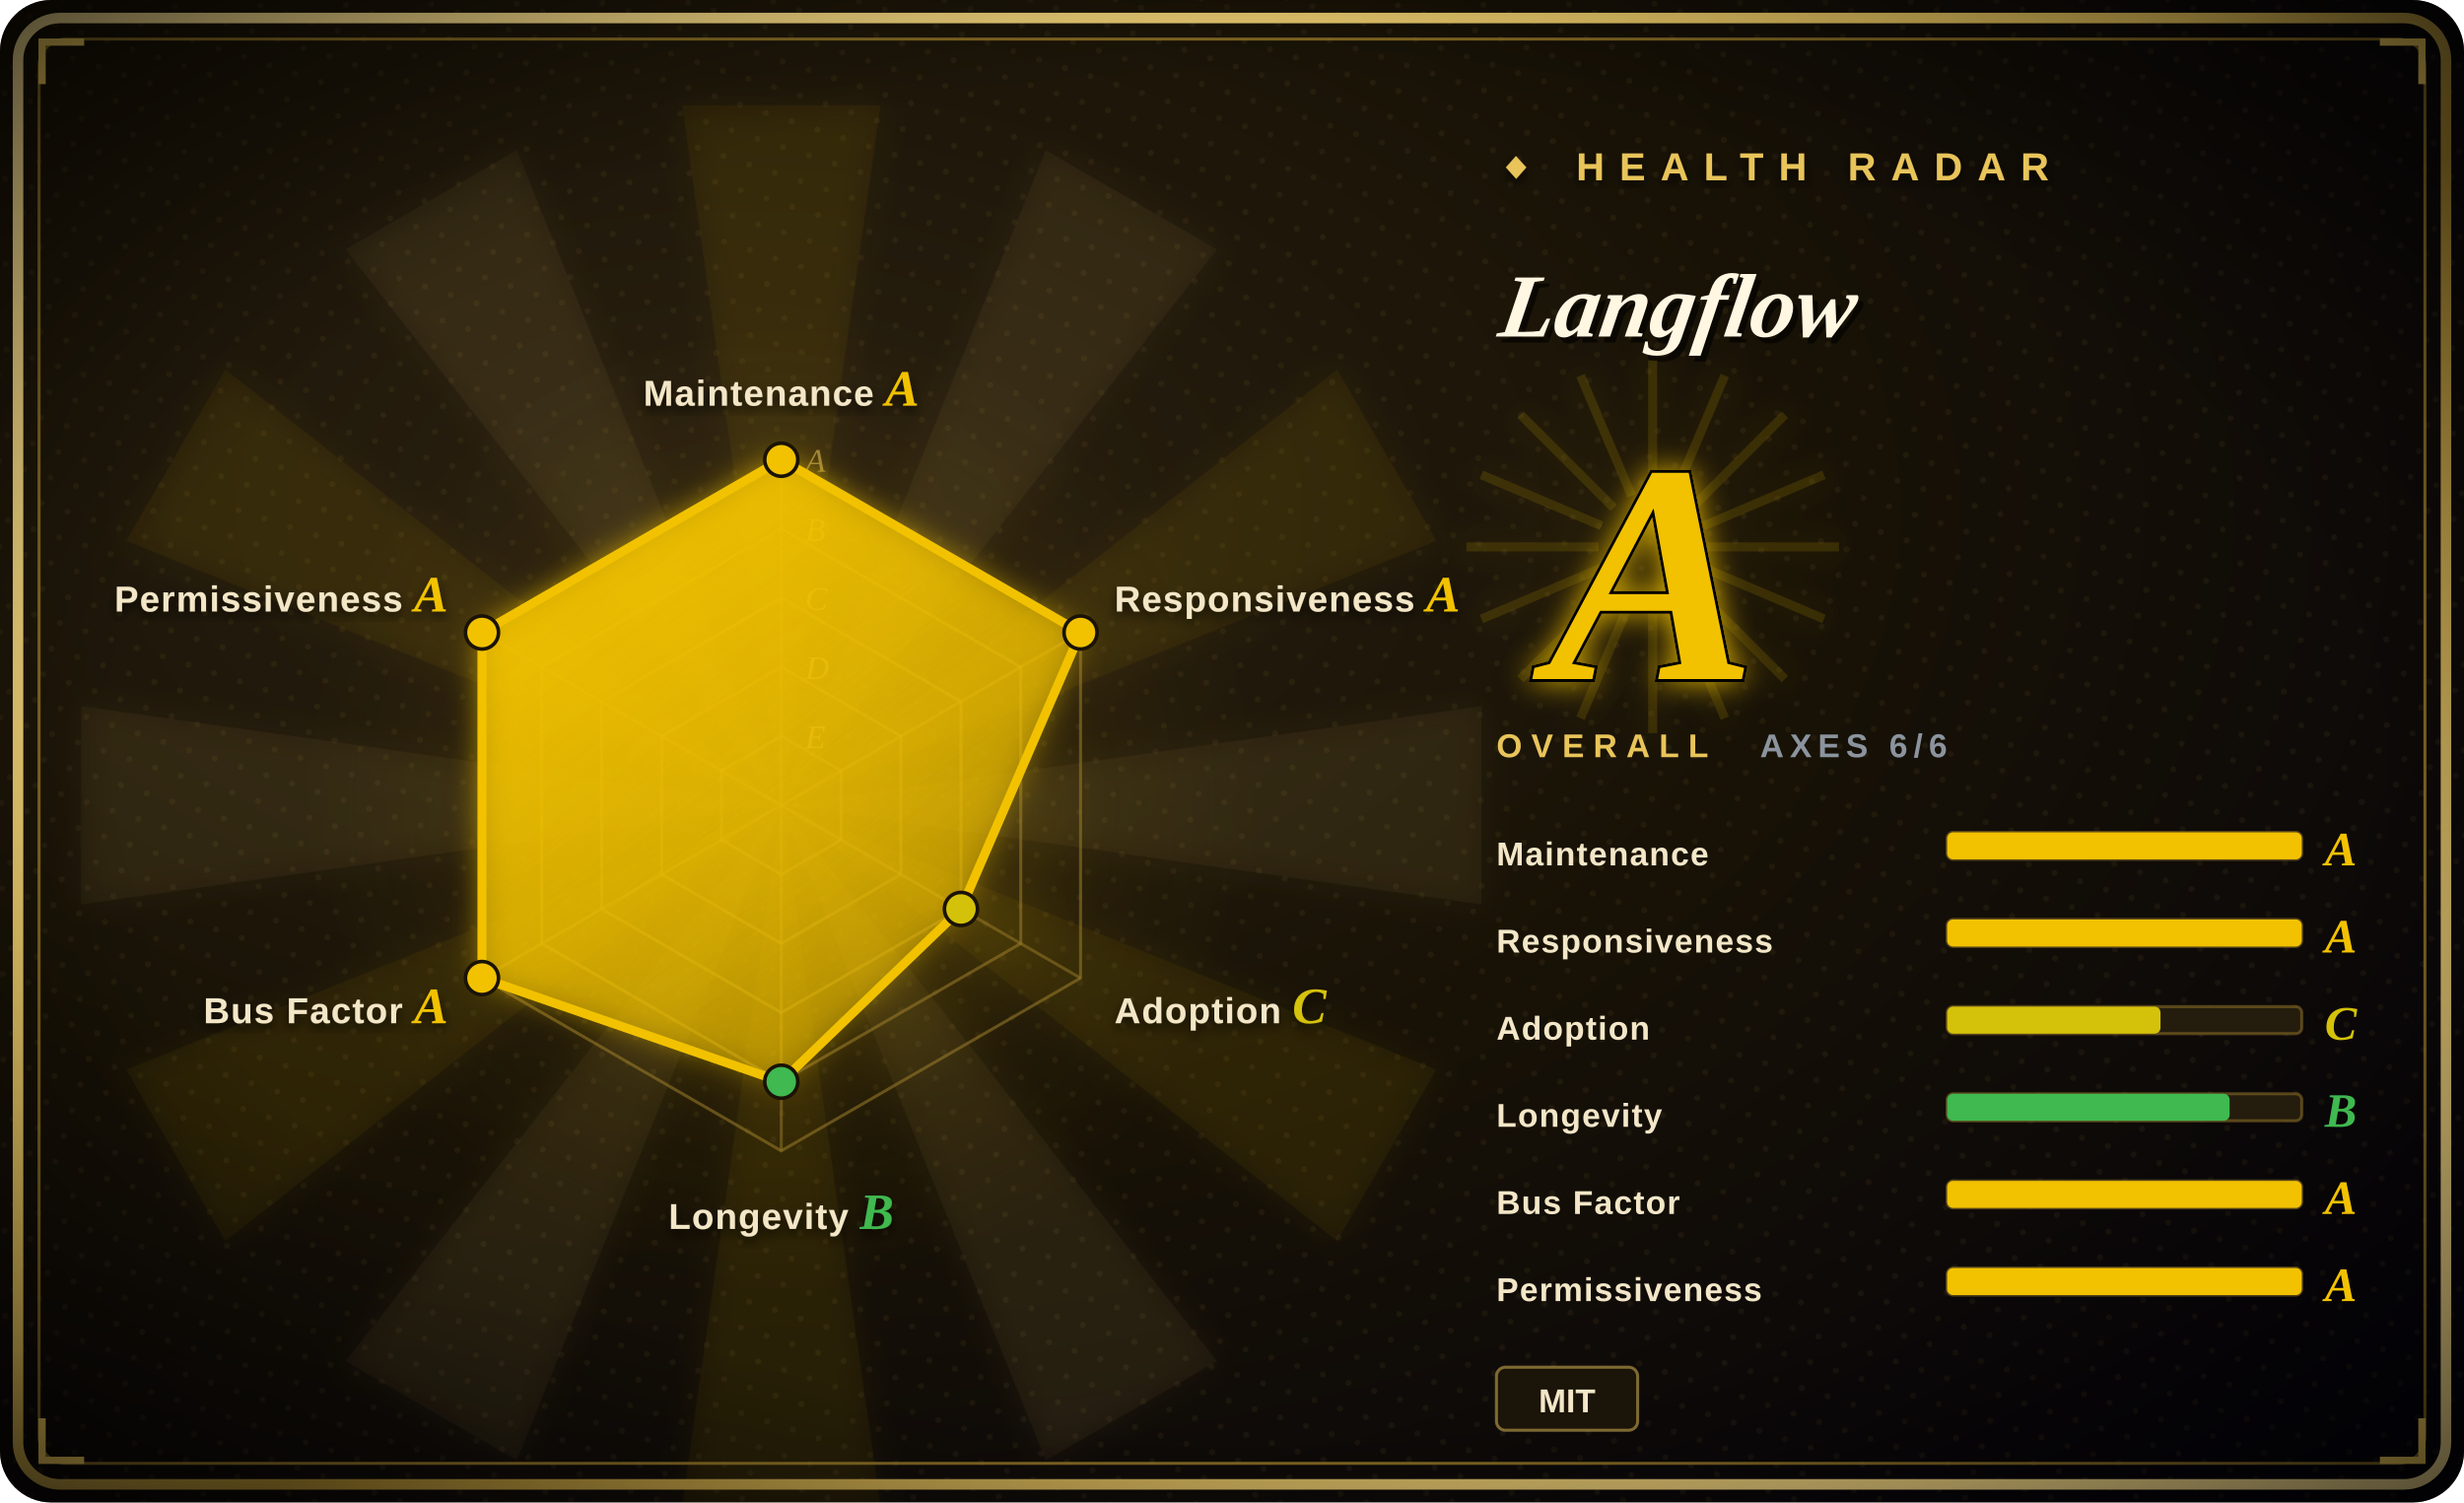
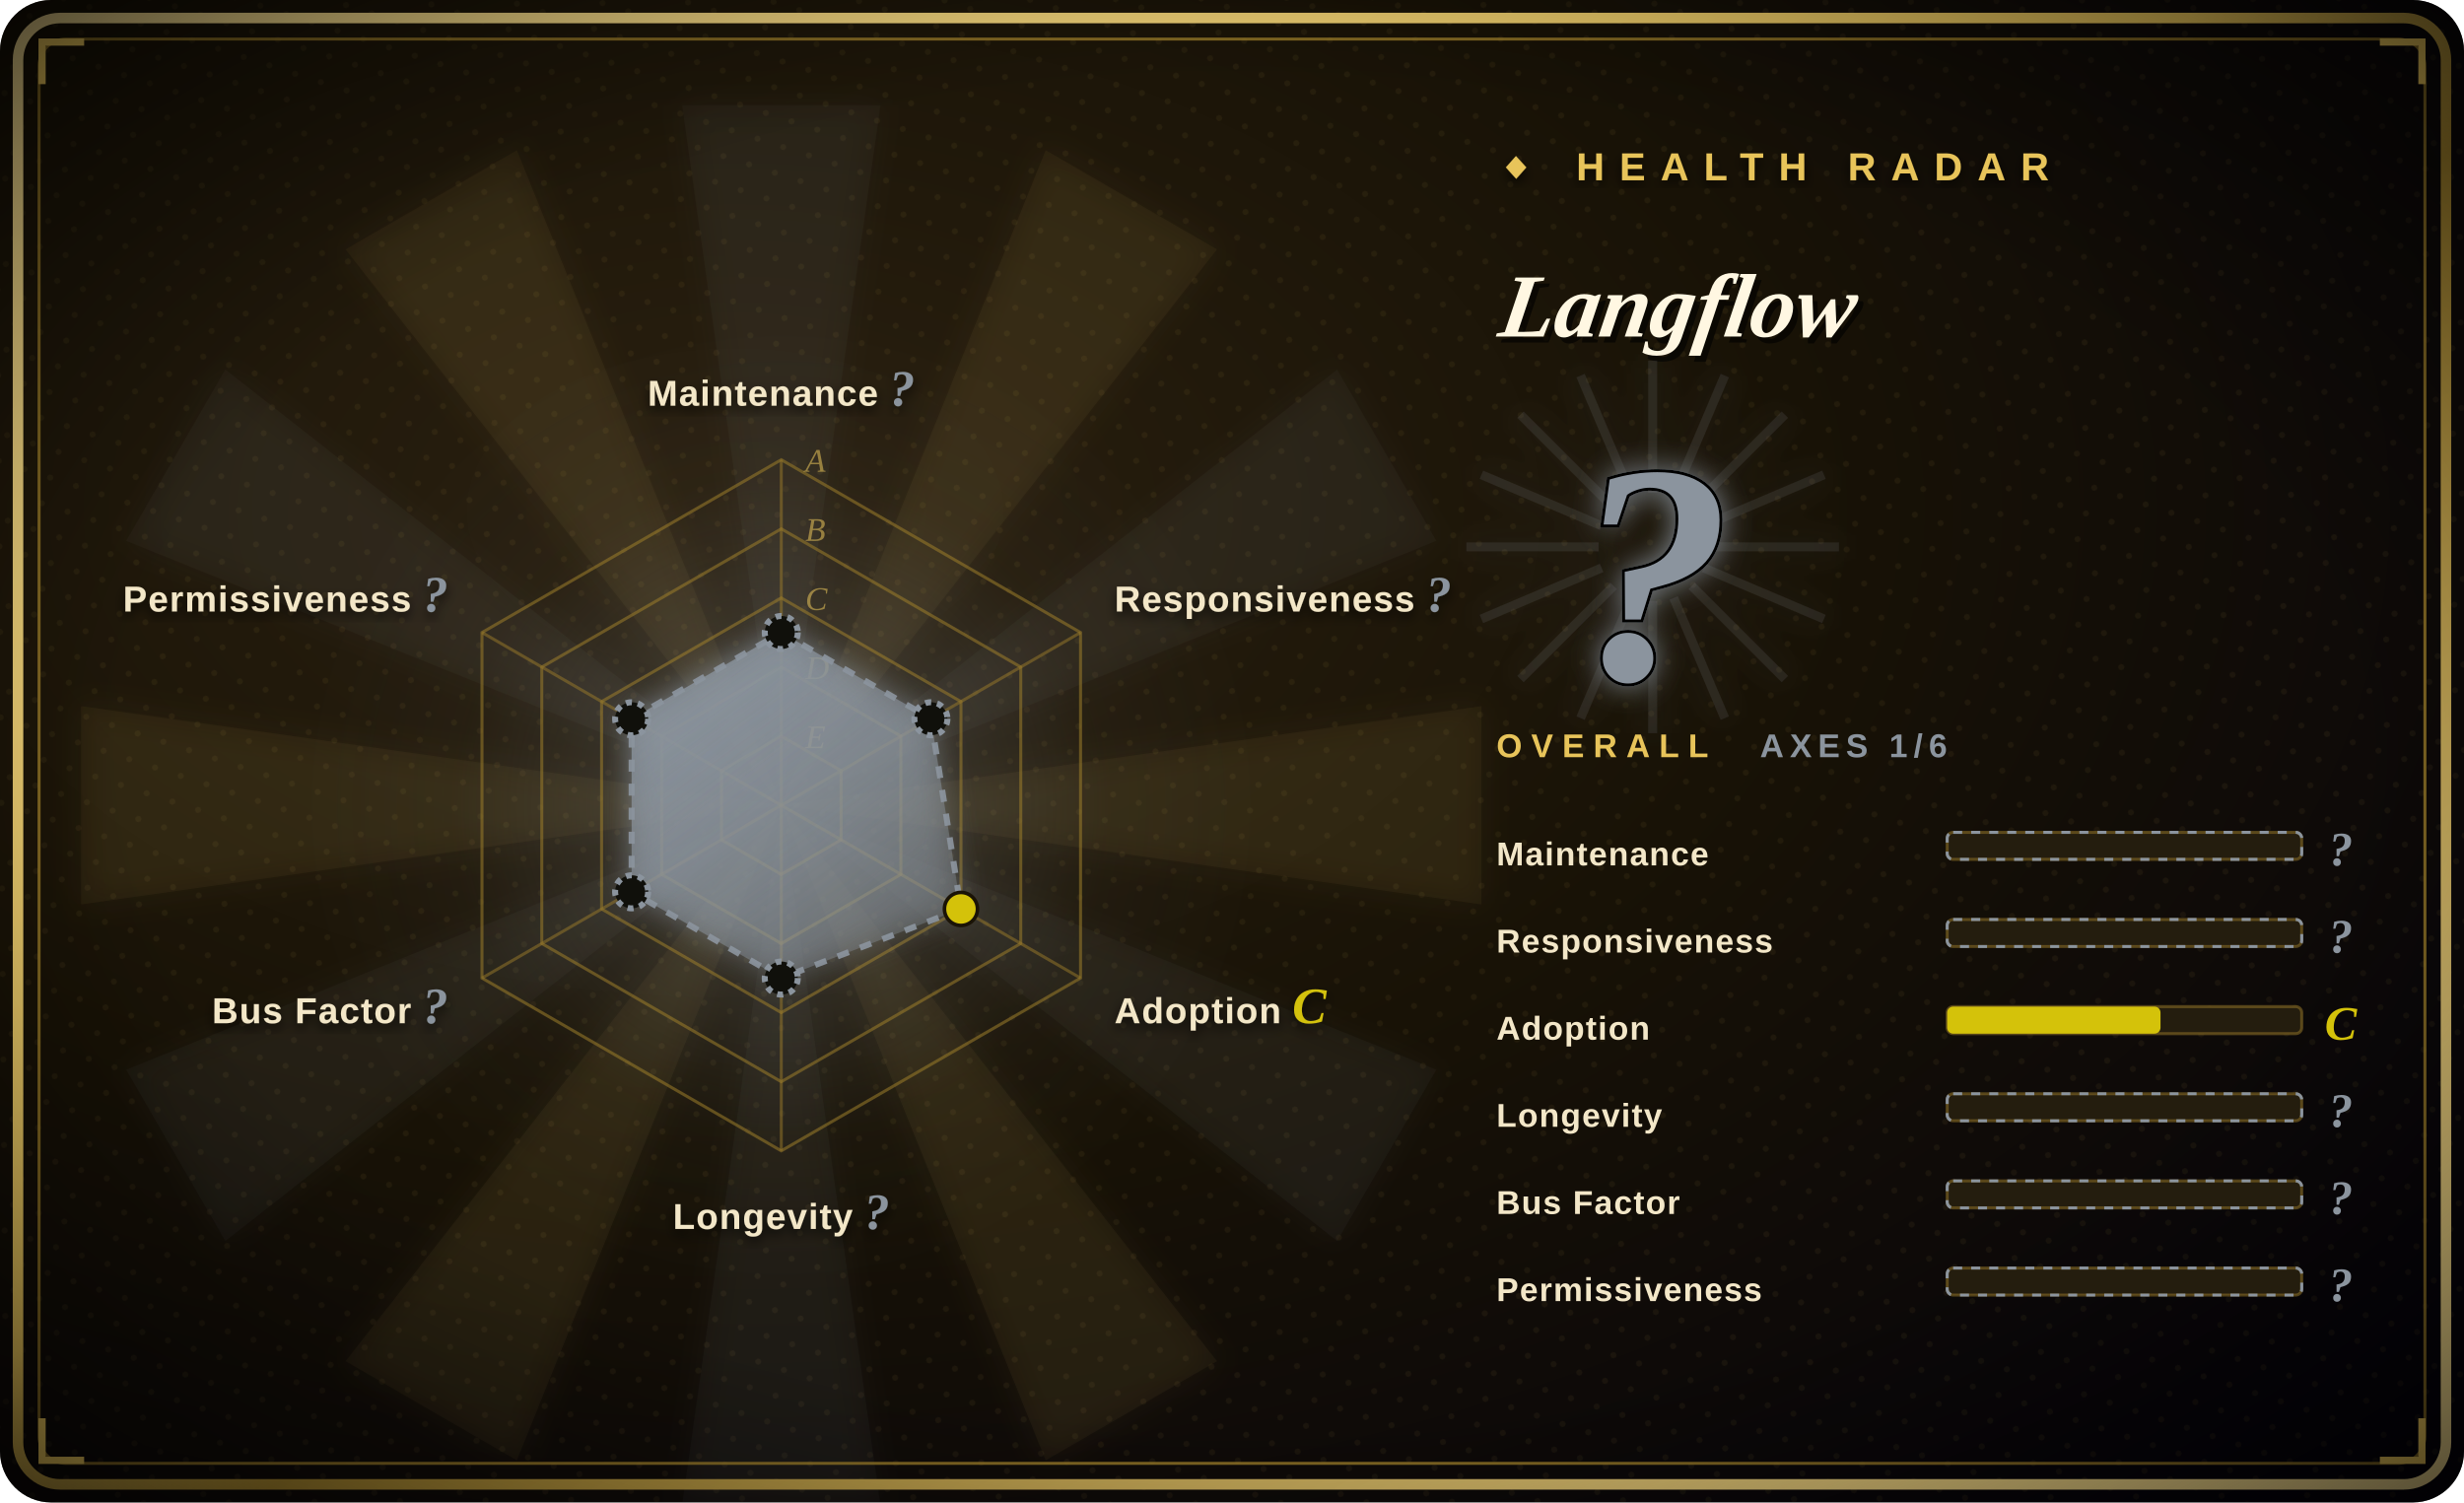
<svg xmlns="http://www.w3.org/2000/svg" width="820" height="500" viewBox="0 0 820 500">
  <defs>
    <radialGradient id="bg" cx="30%" cy="34%" r="90%">
      <stop offset="0%" stop-color="#2a2010" />
      <stop offset="48%" stop-color="#181206" />
      <stop offset="100%" stop-color="#05030a" />
    </radialGradient>
    <radialGradient id="vig" cx="50%" cy="50%" r="72%">
      <stop offset="62%" stop-color="#000000" stop-opacity="0" />
      <stop offset="100%" stop-color="#000000" stop-opacity="0.72" />
    </radialGradient>
    <linearGradient id="frame" x1="0" y1="0" x2="1" y2="1">
      <stop offset="0%" stop-color="#f6dd92" />
      <stop offset="45%" stop-color="#E8C45A" />
      <stop offset="55%" stop-color="#9c7d2a" />
      <stop offset="100%" stop-color="#f6dd92" />
    </linearGradient>
    <linearGradient id="poly" x1="0" y1="0" x2="0.7" y2="1">
-       <stop offset="0%" stop-color="#F2C200" stop-opacity="0.92" />
-       <stop offset="100%" stop-color="#F2C200" stop-opacity="0.34" />
+       <stop offset="0%" stop-color="#8B949E" stop-opacity="0.92" />
+       <stop offset="100%" stop-color="#8B949E" stop-opacity="0.34" />
    </linearGradient>
    <radialGradient id="halo" cx="50%" cy="50%" r="50%">
-       <stop offset="0%" stop-color="#F2C200" stop-opacity="0.34" />
-       <stop offset="68%" stop-color="#F2C200" stop-opacity="0.04" />
-       <stop offset="100%" stop-color="#F2C200" stop-opacity="0" />
+       <stop offset="0%" stop-color="#8B949E" stop-opacity="0.34" />
+       <stop offset="68%" stop-color="#8B949E" stop-opacity="0.04" />
+       <stop offset="100%" stop-color="#8B949E" stop-opacity="0" />
    </radialGradient>
    <filter id="glow" x="-60%" y="-60%" width="220%" height="220%">
      <feGaussianBlur stdDeviation="5" result="b" />
      <feMerge>
        <feMergeNode in="b" />
        <feMergeNode in="SourceGraphic" />
      </feMerge>
    </filter>
    <filter id="soft" x="-30%" y="-30%" width="160%" height="160%">
      <feDropShadow dx="0" dy="2" stdDeviation="2" flood-color="#000" flood-opacity="0.7" />
    </filter>
    <pattern id="halftone" width="9" height="9" patternUnits="userSpaceOnUse" patternTransform="rotate(18)">
      <circle cx="2" cy="2" r="1" fill="#E8C45A" fill-opacity="0.06" />
    </pattern>
  </defs>
  <rect width="820" height="500" rx="17" fill="url(#bg)" />
  <rect width="820" height="500" rx="17" fill="url(#halftone)" />
  <g opacity="0.5" filter="url(#glow)">
    <path d="M260,268 L493,235 L493,301 Z" fill="#E8C45A" fill-opacity="0.10" />
-     <path d="M260,268 L478,356 L445,413 Z" fill="#F2C200" fill-opacity="0.10" />
+     <path d="M260,268 L478,356 L445,413 Z" fill="#8B949E" fill-opacity="0.10" />
    <path d="M260,268 L405,453 L348,486 Z" fill="#E8C45A" fill-opacity="0.10" />
-     <path d="M260,268 L293,501 L227,501 Z" fill="#F2C200" fill-opacity="0.10" />
+     <path d="M260,268 L293,501 L227,501 Z" fill="#8B949E" fill-opacity="0.10" />
    <path d="M260,268 L172,486 L115,453 Z" fill="#E8C45A" fill-opacity="0.10" />
-     <path d="M260,268 L75,413 L42,356 Z" fill="#F2C200" fill-opacity="0.10" />
+     <path d="M260,268 L75,413 L42,356 Z" fill="#8B949E" fill-opacity="0.10" />
    <path d="M260,268 L27,301 L27,235 Z" fill="#E8C45A" fill-opacity="0.10" />
-     <path d="M260,268 L42,180 L75,123 Z" fill="#F2C200" fill-opacity="0.10" />
+     <path d="M260,268 L42,180 L75,123 Z" fill="#8B949E" fill-opacity="0.10" />
    <path d="M260,268 L115,83 L172,50 Z" fill="#E8C45A" fill-opacity="0.10" />
-     <path d="M260,268 L227,35 L293,35 Z" fill="#F2C200" fill-opacity="0.10" />
+     <path d="M260,268 L227,35 L293,35 Z" fill="#8B949E" fill-opacity="0.10" />
    <path d="M260,268 L348,50 L405,83 Z" fill="#E8C45A" fill-opacity="0.10" />
-     <path d="M260,268 L445,123 L478,180 Z" fill="#F2C200" fill-opacity="0.10" />
+     <path d="M260,268 L445,123 L478,180 Z" fill="#8B949E" fill-opacity="0.10" />
  </g>
  <circle cx="260" cy="268" r="161" fill="url(#halo)" />
  <rect x="6" y="6" width="808" height="488" rx="14" fill="none" stroke="url(#frame)" stroke-width="3.5" />
  <rect x="13" y="13" width="794" height="474" rx="9" fill="none" stroke="#9c7d2a" stroke-width="1" stroke-opacity="0.8" />
  <path d="M14,28 L14,14 L28,14" fill="none" stroke="#E8C45A" stroke-width="2.4" />
  <path d="M806,28 L806,14 L792,14" fill="none" stroke="#E8C45A" stroke-width="2.4" />
  <path d="M14,472 L14,486 L28,486" fill="none" stroke="#E8C45A" stroke-width="2.4" />
  <path d="M806,472 L806,486 L792,486" fill="none" stroke="#E8C45A" stroke-width="2.4" />
  <rect width="820" height="500" rx="17" fill="url(#vig)" />
  <polygon points="260.0,153.0 359.6,210.5 359.6,325.5 260.0,383.0 160.4,325.5 160.4,210.5" fill="none" stroke="#9c7d2a" stroke-opacity="0.55" stroke-width="1" />
  <polygon points="260.0,176.0 339.7,222.0 339.7,314.0 260.0,360.0 180.3,314.0 180.3,222.0" fill="none" stroke="#9c7d2a" stroke-opacity="0.55" stroke-width="1" />
  <polygon points="260.0,199.0 319.8,233.5 319.8,302.5 260.0,337.0 200.2,302.5 200.2,233.5" fill="none" stroke="#9c7d2a" stroke-opacity="0.55" stroke-width="1" />
  <polygon points="260.0,222.0 299.8,245.0 299.8,291.0 260.0,314.0 220.2,291.0 220.2,245.0" fill="none" stroke="#9c7d2a" stroke-opacity="0.55" stroke-width="1" />
  <polygon points="260.0,245.0 279.9,256.5 279.9,279.5 260.0,291.0 240.1,279.5 240.1,256.5" fill="none" stroke="#9c7d2a" stroke-opacity="0.55" stroke-width="1" />
  <line x1="260" y1="268" x2="260.0" y2="153.0" stroke="#9c7d2a" stroke-opacity="0.5" stroke-width="1" />
  <line x1="260" y1="268" x2="359.6" y2="210.5" stroke="#9c7d2a" stroke-opacity="0.5" stroke-width="1" />
  <line x1="260" y1="268" x2="359.6" y2="325.5" stroke="#9c7d2a" stroke-opacity="0.5" stroke-width="1" />
  <line x1="260" y1="268" x2="260.0" y2="383.0" stroke="#9c7d2a" stroke-opacity="0.5" stroke-width="1" />
  <line x1="260" y1="268" x2="160.4" y2="325.5" stroke="#9c7d2a" stroke-opacity="0.5" stroke-width="1" />
  <line x1="260" y1="268" x2="160.4" y2="210.5" stroke="#9c7d2a" stroke-opacity="0.5" stroke-width="1" />
  <text x="268" y="157.0" font-size="11" font-style="italic" fill="#E8C45A" fill-opacity="0.55" font-family="'Georgia','Times New Roman',serif">A</text>
  <text x="268" y="180.0" font-size="11" font-style="italic" fill="#E8C45A" fill-opacity="0.55" font-family="'Georgia','Times New Roman',serif">B</text>
  <text x="268" y="203.0" font-size="11" font-style="italic" fill="#E8C45A" fill-opacity="0.55" font-family="'Georgia','Times New Roman',serif">C</text>
  <text x="268" y="226.0" font-size="11" font-style="italic" fill="#E8C45A" fill-opacity="0.55" font-family="'Georgia','Times New Roman',serif">D</text>
  <text x="268" y="249.0" font-size="11" font-style="italic" fill="#E8C45A" fill-opacity="0.55" font-family="'Georgia','Times New Roman',serif">E</text>
-   <polygon points="260.0,153.0 359.6,210.5 319.8,302.5 260.0,360.0 160.4,325.5 160.4,210.5" fill="url(#poly)" filter="url(#glow)" />
-   <line x1="260.0" y1="153.0" x2="359.6" y2="210.5" stroke="#F2C200" stroke-width="3" />
-   <line x1="359.6" y1="210.5" x2="319.8" y2="302.5" stroke="#F2C200" stroke-width="3" />
-   <line x1="319.8" y1="302.5" x2="260.0" y2="360.0" stroke="#F2C200" stroke-width="3" />
-   <line x1="260.0" y1="360.0" x2="160.4" y2="325.5" stroke="#F2C200" stroke-width="3" />
-   <line x1="160.4" y1="325.5" x2="160.4" y2="210.5" stroke="#F2C200" stroke-width="3" />
-   <line x1="160.4" y1="210.5" x2="260.0" y2="153.0" stroke="#F2C200" stroke-width="3" />
-   <circle cx="260.0" cy="153.0" r="5.5" fill="#F2C200" stroke="#1a1306" stroke-width="1.2" />
-   <circle cx="359.6" cy="210.5" r="5.5" fill="#F2C200" stroke="#1a1306" stroke-width="1.2" />
+   <polygon points="260.0,210.5 309.8,239.2 319.8,302.5 260.0,325.5 210.2,296.8 210.2,239.2" fill="url(#poly)" filter="url(#glow)" />
+   <line x1="260.0" y1="210.5" x2="309.8" y2="239.2" stroke="#8B949E" stroke-width="2" stroke-dasharray="4 4" stroke-opacity="0.92" />
+   <line x1="309.8" y1="239.2" x2="319.8" y2="302.5" stroke="#8B949E" stroke-width="2" stroke-dasharray="4 4" stroke-opacity="0.92" />
+   <line x1="319.8" y1="302.5" x2="260.0" y2="325.5" stroke="#8B949E" stroke-width="2" stroke-dasharray="4 4" stroke-opacity="0.92" />
+   <line x1="260.0" y1="325.5" x2="210.2" y2="296.8" stroke="#8B949E" stroke-width="2" stroke-dasharray="4 4" stroke-opacity="0.92" />
+   <line x1="210.2" y1="296.8" x2="210.2" y2="239.2" stroke="#8B949E" stroke-width="2" stroke-dasharray="4 4" stroke-opacity="0.92" />
+   <line x1="210.2" y1="239.2" x2="260.0" y2="210.5" stroke="#8B949E" stroke-width="2" stroke-dasharray="4 4" stroke-opacity="0.92" />
+   <circle cx="260.0" cy="210.5" r="5.5" fill="#10100b" stroke="#8B949E" stroke-width="2" stroke-dasharray="2 2" />
+   <circle cx="309.8" cy="239.2" r="5.5" fill="#10100b" stroke="#8B949E" stroke-width="2" stroke-dasharray="2 2" />
  <circle cx="319.8" cy="302.5" r="5.5" fill="#D4C20A" stroke="#1a1306" stroke-width="1.2" />
-   <circle cx="260.0" cy="360.0" r="5.5" fill="#3FB950" stroke="#1a1306" stroke-width="1.2" />
-   <circle cx="160.4" cy="325.5" r="5.5" fill="#F2C200" stroke="#1a1306" stroke-width="1.2" />
-   <circle cx="160.4" cy="210.5" r="5.5" fill="#F2C200" stroke="#1a1306" stroke-width="1.2" />
-   <text x="260.0" y="135.0" font-size="12" font-weight="900" fill="#f3e7c8" text-anchor="middle" font-family="'Arial Black','Helvetica Neue',Arial,sans-serif" letter-spacing="0.4" filter="url(#soft)">Maintenance <tspan fill="#F2C200" font-family="'Georgia','Times New Roman',serif" font-style="italic" font-size="17">A</tspan>
+   <circle cx="260.0" cy="325.5" r="5.5" fill="#10100b" stroke="#8B949E" stroke-width="2" stroke-dasharray="2 2" />
+   <circle cx="210.2" cy="296.8" r="5.5" fill="#10100b" stroke="#8B949E" stroke-width="2" stroke-dasharray="2 2" />
+   <circle cx="210.2" cy="239.2" r="5.5" fill="#10100b" stroke="#8B949E" stroke-width="2" stroke-dasharray="2 2" />
+   <text x="260.0" y="135.0" font-size="12" font-weight="900" fill="#f3e7c8" text-anchor="middle" font-family="'Arial Black','Helvetica Neue',Arial,sans-serif" letter-spacing="0.4" filter="url(#soft)">Maintenance <tspan fill="#8B949E" font-family="'Georgia','Times New Roman',serif" font-style="italic" font-size="17">?</tspan>
  </text>
-   <text x="370.9" y="203.5" font-size="12" font-weight="900" fill="#f3e7c8" text-anchor="start" font-family="'Arial Black','Helvetica Neue',Arial,sans-serif" letter-spacing="0.4" filter="url(#soft)">Responsiveness <tspan fill="#F2C200" font-family="'Georgia','Times New Roman',serif" font-style="italic" font-size="17">A</tspan>
+   <text x="370.9" y="203.5" font-size="12" font-weight="900" fill="#f3e7c8" text-anchor="start" font-family="'Arial Black','Helvetica Neue',Arial,sans-serif" letter-spacing="0.4" filter="url(#soft)">Responsiveness <tspan fill="#8B949E" font-family="'Georgia','Times New Roman',serif" font-style="italic" font-size="17">?</tspan>
  </text>
  <text x="370.9" y="340.5" font-size="12" font-weight="900" fill="#f3e7c8" text-anchor="start" font-family="'Arial Black','Helvetica Neue',Arial,sans-serif" letter-spacing="0.4" filter="url(#soft)">Adoption <tspan fill="#D4C20A" font-family="'Georgia','Times New Roman',serif" font-style="italic" font-size="17">C</tspan>
  </text>
-   <text x="260.0" y="409.0" font-size="12" font-weight="900" fill="#f3e7c8" text-anchor="middle" font-family="'Arial Black','Helvetica Neue',Arial,sans-serif" letter-spacing="0.4" filter="url(#soft)">Longevity <tspan fill="#3FB950" font-family="'Georgia','Times New Roman',serif" font-style="italic" font-size="17">B</tspan>
+   <text x="260.0" y="409.0" font-size="12" font-weight="900" fill="#f3e7c8" text-anchor="middle" font-family="'Arial Black','Helvetica Neue',Arial,sans-serif" letter-spacing="0.4" filter="url(#soft)">Longevity <tspan fill="#8B949E" font-family="'Georgia','Times New Roman',serif" font-style="italic" font-size="17">?</tspan>
  </text>
-   <text x="149.1" y="340.5" font-size="12" font-weight="900" fill="#f3e7c8" text-anchor="end" font-family="'Arial Black','Helvetica Neue',Arial,sans-serif" letter-spacing="0.4" filter="url(#soft)">Bus Factor <tspan fill="#F2C200" font-family="'Georgia','Times New Roman',serif" font-style="italic" font-size="17">A</tspan>
+   <text x="149.1" y="340.5" font-size="12" font-weight="900" fill="#f3e7c8" text-anchor="end" font-family="'Arial Black','Helvetica Neue',Arial,sans-serif" letter-spacing="0.4" filter="url(#soft)">Bus Factor <tspan fill="#8B949E" font-family="'Georgia','Times New Roman',serif" font-style="italic" font-size="17">?</tspan>
  </text>
-   <text x="149.1" y="203.5" font-size="12" font-weight="900" fill="#f3e7c8" text-anchor="end" font-family="'Arial Black','Helvetica Neue',Arial,sans-serif" letter-spacing="0.4" filter="url(#soft)">Permissiveness <tspan fill="#F2C200" font-family="'Georgia','Times New Roman',serif" font-style="italic" font-size="17">A</tspan>
+   <text x="149.1" y="203.5" font-size="12" font-weight="900" fill="#f3e7c8" text-anchor="end" font-family="'Arial Black','Helvetica Neue',Arial,sans-serif" letter-spacing="0.4" filter="url(#soft)">Permissiveness <tspan fill="#8B949E" font-family="'Georgia','Times New Roman',serif" font-style="italic" font-size="17">?</tspan>
  </text>
  <text x="498" y="60" font-size="13" letter-spacing="5" fill="#E8C45A" font-weight="900" font-family="'Arial Black','Helvetica Neue',Arial,sans-serif" filter="url(#soft)">◆ HEALTH RADAR</text>
  <g transform="translate(498,112) skewX(-9)">
    <text x="2" y="2" font-size="30" font-weight="900" font-style="italic" fill="#000" fill-opacity="0.6" font-family="'Georgia','Times New Roman',serif">Langflow</text>
    <text x="0" y="0" font-size="30" font-weight="900" font-style="italic" fill="#fff7e2" font-family="'Georgia','Times New Roman',serif">Langflow</text>
  </g>
  <line x1="498" y1="124" x2="648" y2="124" stroke="url(#frame)" stroke-width="2" />
  <g opacity="0.85" filter="url(#glow)">
-     <line x1="568" y1="182" x2="612" y2="182" stroke="#F2C200" stroke-opacity="0.16" stroke-width="3" />
-     <line x1="567" y1="189" x2="607" y2="206" stroke="#F2C200" stroke-opacity="0.16" stroke-width="3" />
-     <line x1="563" y1="195" x2="594" y2="226" stroke="#F2C200" stroke-opacity="0.16" stroke-width="3" />
-     <line x1="557" y1="199" x2="574" y2="239" stroke="#F2C200" stroke-opacity="0.16" stroke-width="3" />
-     <line x1="550" y1="200" x2="550" y2="244" stroke="#F2C200" stroke-opacity="0.16" stroke-width="3" />
-     <line x1="543" y1="199" x2="526" y2="239" stroke="#F2C200" stroke-opacity="0.16" stroke-width="3" />
-     <line x1="537" y1="195" x2="506" y2="226" stroke="#F2C200" stroke-opacity="0.16" stroke-width="3" />
-     <line x1="533" y1="189" x2="493" y2="206" stroke="#F2C200" stroke-opacity="0.16" stroke-width="3" />
-     <line x1="532" y1="182" x2="488" y2="182" stroke="#F2C200" stroke-opacity="0.16" stroke-width="3" />
-     <line x1="533" y1="175" x2="493" y2="158" stroke="#F2C200" stroke-opacity="0.16" stroke-width="3" />
-     <line x1="537" y1="169" x2="506" y2="138" stroke="#F2C200" stroke-opacity="0.16" stroke-width="3" />
-     <line x1="543" y1="165" x2="526" y2="125" stroke="#F2C200" stroke-opacity="0.16" stroke-width="3" />
-     <line x1="550" y1="164" x2="550" y2="120" stroke="#F2C200" stroke-opacity="0.16" stroke-width="3" />
-     <line x1="557" y1="165" x2="574" y2="125" stroke="#F2C200" stroke-opacity="0.16" stroke-width="3" />
-     <line x1="563" y1="169" x2="594" y2="138" stroke="#F2C200" stroke-opacity="0.16" stroke-width="3" />
-     <line x1="567" y1="175" x2="607" y2="158" stroke="#F2C200" stroke-opacity="0.16" stroke-width="3" />
+     <line x1="568" y1="182" x2="612" y2="182" stroke="#8B949E" stroke-opacity="0.16" stroke-width="3" />
+     <line x1="567" y1="189" x2="607" y2="206" stroke="#8B949E" stroke-opacity="0.16" stroke-width="3" />
+     <line x1="563" y1="195" x2="594" y2="226" stroke="#8B949E" stroke-opacity="0.16" stroke-width="3" />
+     <line x1="557" y1="199" x2="574" y2="239" stroke="#8B949E" stroke-opacity="0.16" stroke-width="3" />
+     <line x1="550" y1="200" x2="550" y2="244" stroke="#8B949E" stroke-opacity="0.16" stroke-width="3" />
+     <line x1="543" y1="199" x2="526" y2="239" stroke="#8B949E" stroke-opacity="0.16" stroke-width="3" />
+     <line x1="537" y1="195" x2="506" y2="226" stroke="#8B949E" stroke-opacity="0.16" stroke-width="3" />
+     <line x1="533" y1="189" x2="493" y2="206" stroke="#8B949E" stroke-opacity="0.16" stroke-width="3" />
+     <line x1="532" y1="182" x2="488" y2="182" stroke="#8B949E" stroke-opacity="0.16" stroke-width="3" />
+     <line x1="533" y1="175" x2="493" y2="158" stroke="#8B949E" stroke-opacity="0.16" stroke-width="3" />
+     <line x1="537" y1="169" x2="506" y2="138" stroke="#8B949E" stroke-opacity="0.16" stroke-width="3" />
+     <line x1="543" y1="165" x2="526" y2="125" stroke="#8B949E" stroke-opacity="0.16" stroke-width="3" />
+     <line x1="550" y1="164" x2="550" y2="120" stroke="#8B949E" stroke-opacity="0.16" stroke-width="3" />
+     <line x1="557" y1="165" x2="574" y2="125" stroke="#8B949E" stroke-opacity="0.16" stroke-width="3" />
+     <line x1="563" y1="169" x2="594" y2="138" stroke="#8B949E" stroke-opacity="0.16" stroke-width="3" />
+     <line x1="567" y1="175" x2="607" y2="158" stroke="#8B949E" stroke-opacity="0.16" stroke-width="3" />
  </g>
-   <text x="550" y="226" font-size="104" font-weight="900" font-style="italic" text-anchor="middle" fill="#F2C200" stroke="#000" stroke-width="2" paint-order="stroke" font-family="'Georgia','Times New Roman',serif" filter="url(#glow)">A</text>
+   <text x="550" y="226" font-size="104" font-weight="900" font-style="italic" text-anchor="middle" fill="#8B949E" stroke="#000" stroke-width="2" paint-order="stroke" font-family="'Georgia','Times New Roman',serif" filter="url(#glow)">?</text>
  <text x="498" y="252" font-size="11" letter-spacing="3" fill="#E8C45A" font-family="'Arial Black','Helvetica Neue',Arial,sans-serif" font-weight="900">OVERALL</text>
-   <text x="648" y="252" font-size="11" letter-spacing="2" fill="#8B949E" font-family="'Arial Black','Helvetica Neue',Arial,sans-serif" font-weight="900" text-anchor="end">AXES 6/6</text>
+   <text x="648" y="252" font-size="11" letter-spacing="2" fill="#8B949E" font-family="'Arial Black','Helvetica Neue',Arial,sans-serif" font-weight="900" text-anchor="end">AXES 1/6</text>
  <text x="498" y="288" font-size="11" font-weight="900" fill="#f3e7c8" font-family="'Arial Black','Helvetica Neue',Arial,sans-serif" letter-spacing="0.4">Maintenance</text>
  <rect x="648" y="277" width="118" height="9" rx="2" fill="#241d0e" stroke="#9c7d2a" stroke-opacity="0.5" />
-   <rect x="648" y="277" width="118" height="9" rx="2" fill="#F2C200" />
-   <text x="779" y="288" font-size="16" font-weight="900" font-style="italic" fill="#F2C200" font-family="'Georgia','Times New Roman',serif" text-anchor="middle">A</text>
+   <rect x="648" y="277" width="118" height="9" rx="2" fill="none" stroke="#8B949E" stroke-dasharray="3 3" />
+   <text x="779" y="288" font-size="16" font-weight="900" font-style="italic" fill="#8B949E" font-family="'Georgia','Times New Roman',serif" text-anchor="middle">?</text>
  <text x="498" y="317" font-size="11" font-weight="900" fill="#f3e7c8" font-family="'Arial Black','Helvetica Neue',Arial,sans-serif" letter-spacing="0.4">Responsiveness</text>
  <rect x="648" y="306" width="118" height="9" rx="2" fill="#241d0e" stroke="#9c7d2a" stroke-opacity="0.5" />
-   <rect x="648" y="306" width="118" height="9" rx="2" fill="#F2C200" />
-   <text x="779" y="317" font-size="16" font-weight="900" font-style="italic" fill="#F2C200" font-family="'Georgia','Times New Roman',serif" text-anchor="middle">A</text>
+   <rect x="648" y="306" width="118" height="9" rx="2" fill="none" stroke="#8B949E" stroke-dasharray="3 3" />
+   <text x="779" y="317" font-size="16" font-weight="900" font-style="italic" fill="#8B949E" font-family="'Georgia','Times New Roman',serif" text-anchor="middle">?</text>
  <text x="498" y="346" font-size="11" font-weight="900" fill="#f3e7c8" font-family="'Arial Black','Helvetica Neue',Arial,sans-serif" letter-spacing="0.4">Adoption</text>
  <rect x="648" y="335" width="118" height="9" rx="2" fill="#241d0e" stroke="#9c7d2a" stroke-opacity="0.5" />
  <rect x="648" y="335" width="71" height="9" rx="2" fill="#D4C20A" />
  <text x="779" y="346" font-size="16" font-weight="900" font-style="italic" fill="#D4C20A" font-family="'Georgia','Times New Roman',serif" text-anchor="middle">C</text>
  <text x="498" y="375" font-size="11" font-weight="900" fill="#f3e7c8" font-family="'Arial Black','Helvetica Neue',Arial,sans-serif" letter-spacing="0.4">Longevity</text>
  <rect x="648" y="364" width="118" height="9" rx="2" fill="#241d0e" stroke="#9c7d2a" stroke-opacity="0.5" />
-   <rect x="648" y="364" width="94" height="9" rx="2" fill="#3FB950" />
-   <text x="779" y="375" font-size="16" font-weight="900" font-style="italic" fill="#3FB950" font-family="'Georgia','Times New Roman',serif" text-anchor="middle">B</text>
+   <rect x="648" y="364" width="118" height="9" rx="2" fill="none" stroke="#8B949E" stroke-dasharray="3 3" />
+   <text x="779" y="375" font-size="16" font-weight="900" font-style="italic" fill="#8B949E" font-family="'Georgia','Times New Roman',serif" text-anchor="middle">?</text>
  <text x="498" y="404" font-size="11" font-weight="900" fill="#f3e7c8" font-family="'Arial Black','Helvetica Neue',Arial,sans-serif" letter-spacing="0.4">Bus Factor</text>
  <rect x="648" y="393" width="118" height="9" rx="2" fill="#241d0e" stroke="#9c7d2a" stroke-opacity="0.5" />
-   <rect x="648" y="393" width="118" height="9" rx="2" fill="#F2C200" />
-   <text x="779" y="404" font-size="16" font-weight="900" font-style="italic" fill="#F2C200" font-family="'Georgia','Times New Roman',serif" text-anchor="middle">A</text>
+   <rect x="648" y="393" width="118" height="9" rx="2" fill="none" stroke="#8B949E" stroke-dasharray="3 3" />
+   <text x="779" y="404" font-size="16" font-weight="900" font-style="italic" fill="#8B949E" font-family="'Georgia','Times New Roman',serif" text-anchor="middle">?</text>
  <text x="498" y="433" font-size="11" font-weight="900" fill="#f3e7c8" font-family="'Arial Black','Helvetica Neue',Arial,sans-serif" letter-spacing="0.4">Permissiveness</text>
  <rect x="648" y="422" width="118" height="9" rx="2" fill="#241d0e" stroke="#9c7d2a" stroke-opacity="0.5" />
-   <rect x="648" y="422" width="118" height="9" rx="2" fill="#F2C200" />
-   <text x="779" y="433" font-size="16" font-weight="900" font-style="italic" fill="#F2C200" font-family="'Georgia','Times New Roman',serif" text-anchor="middle">A</text>
-   <rect x="498" y="455" width="47" height="21" rx="3" fill="#1b1408" stroke="#E8C45A" stroke-opacity="0.5" />
-   <text x="521.5" y="470" font-size="11" font-weight="700" fill="#f3e7c8" text-anchor="middle" font-family="'Arial Black','Helvetica Neue',Arial,sans-serif">MIT</text>
+   <rect x="648" y="422" width="118" height="9" rx="2" fill="none" stroke="#8B949E" stroke-dasharray="3 3" />
+   <text x="779" y="433" font-size="16" font-weight="900" font-style="italic" fill="#8B949E" font-family="'Georgia','Times New Roman',serif" text-anchor="middle">?</text>
</svg>
